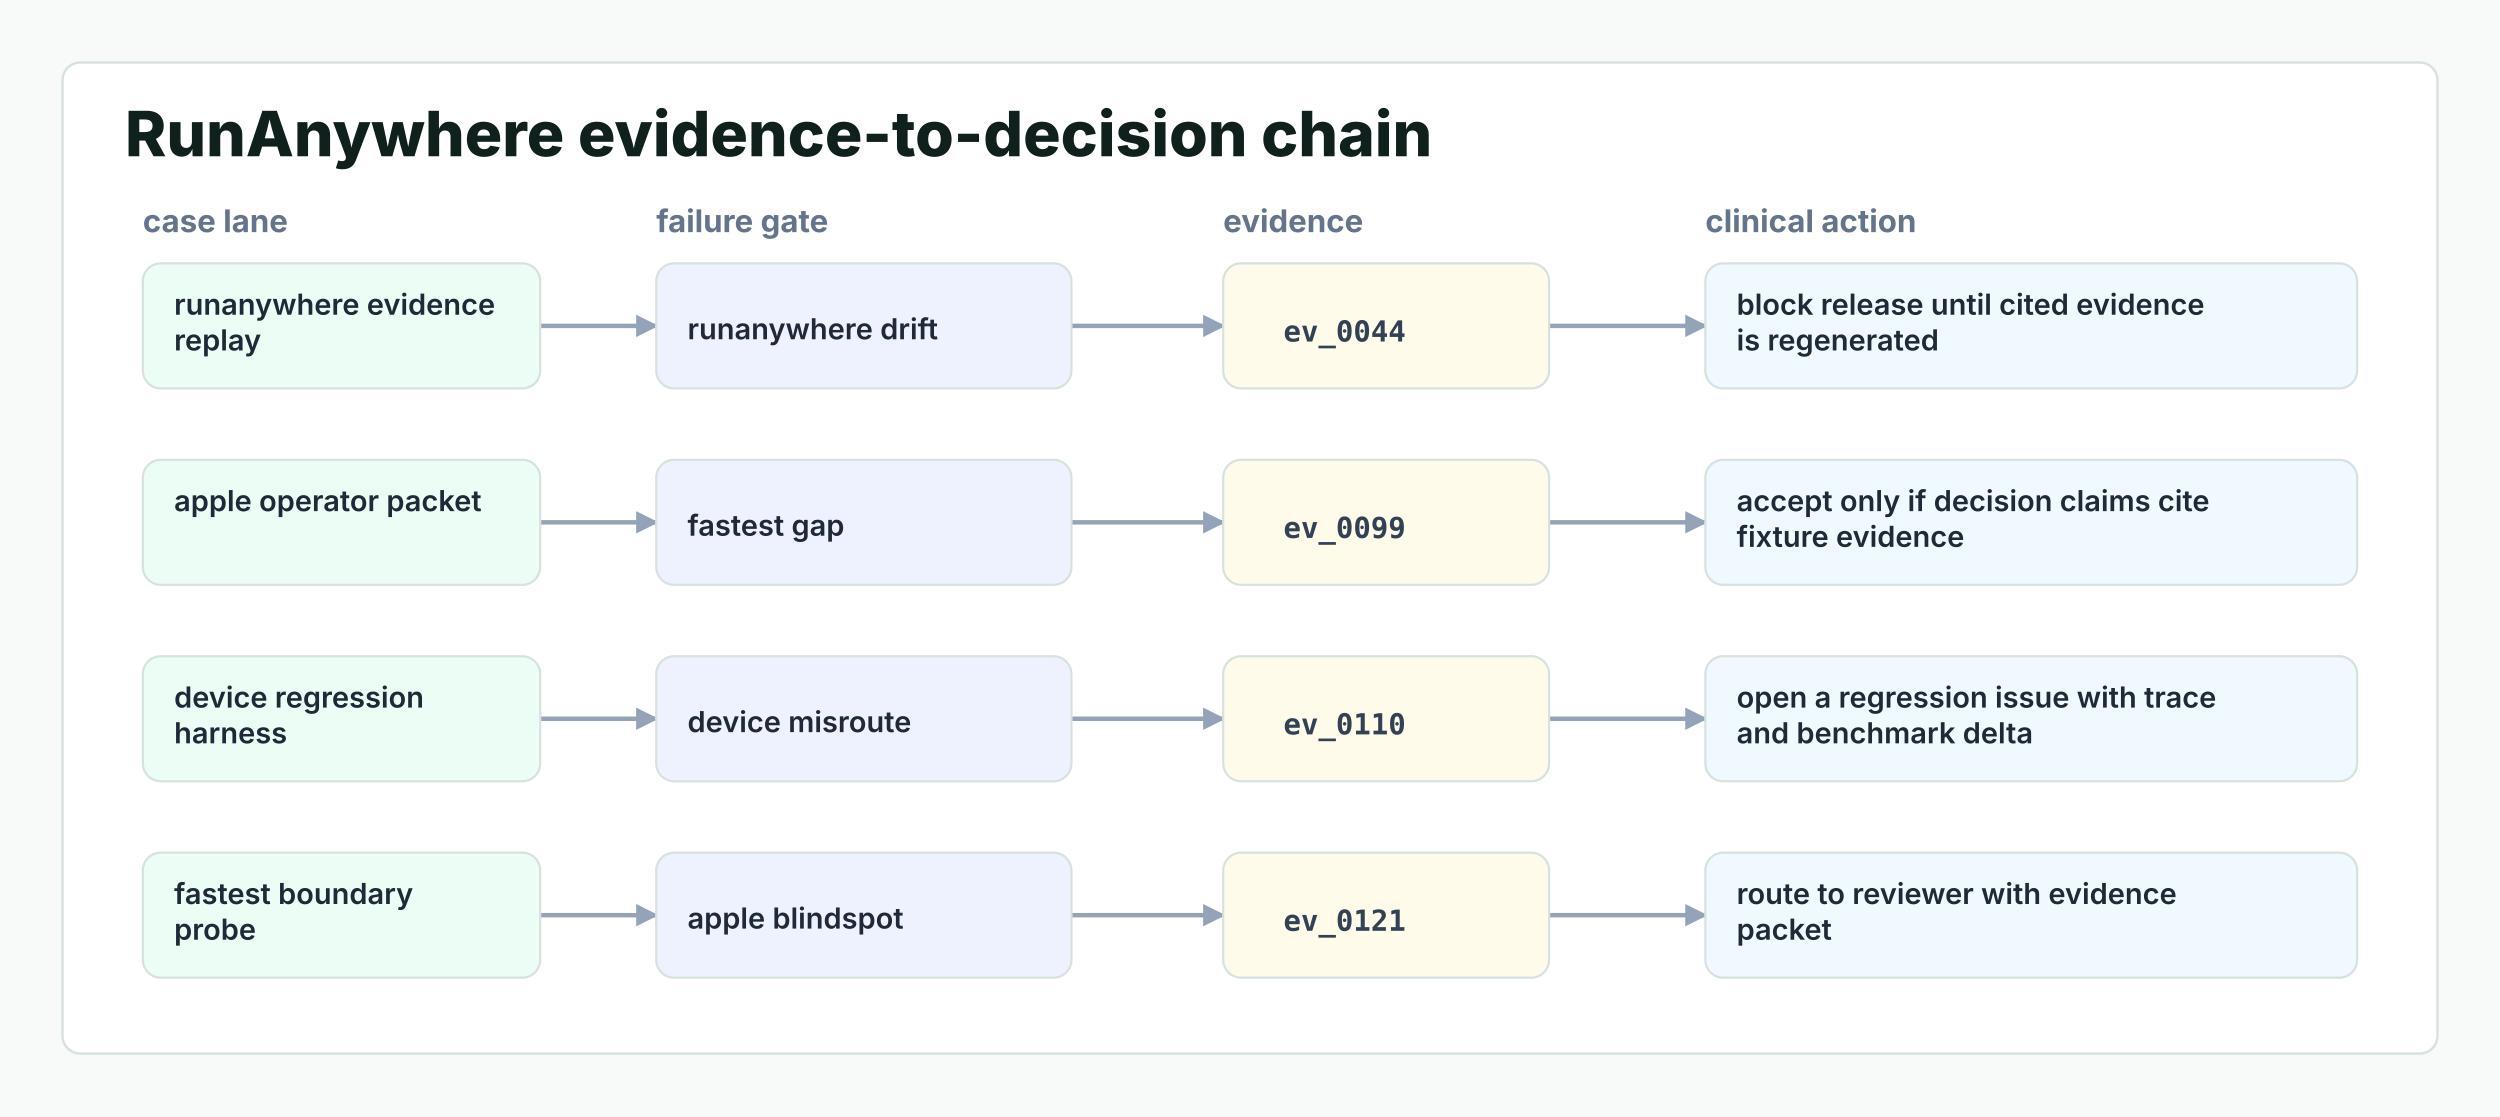
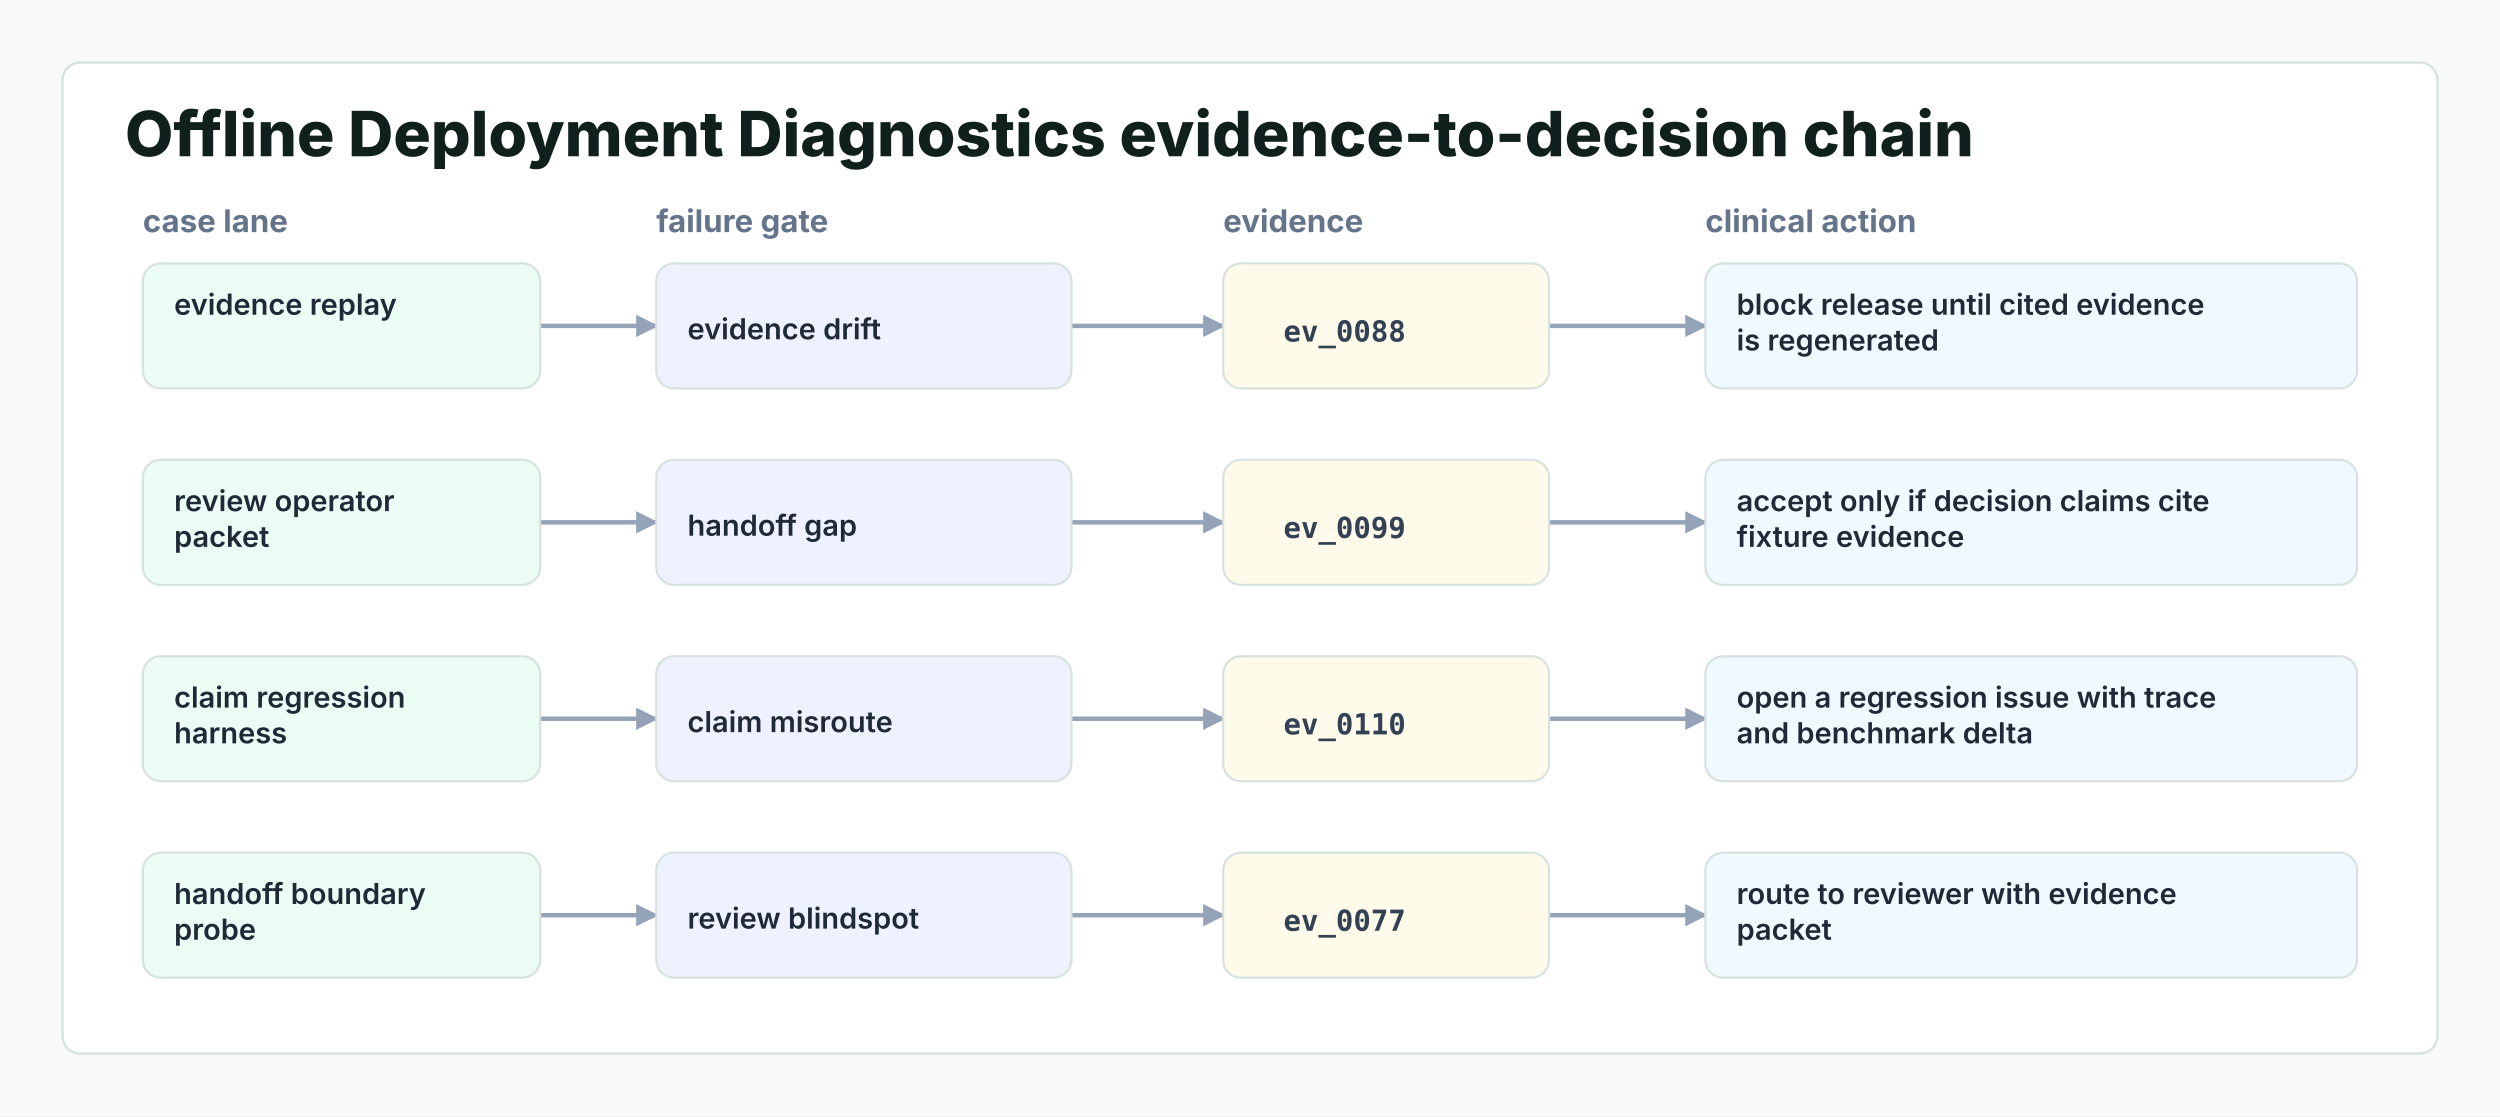
- <svg xmlns="http://www.w3.org/2000/svg" width="1120" height="500" viewBox="0 0 1120 500" role="img" aria-label="RunAnywhere evidence map">
+ <svg xmlns="http://www.w3.org/2000/svg" width="1120" height="500" viewBox="0 0 1120 500" role="img" aria-label="Offline Deployment Diagnostics evidence map">
  <defs>
    <style>
      .bg { fill:#f7faf9; }
      .panel { fill:#ffffff; stroke:#d7e2df; stroke-width:1.1; }
      .title { font:760 28px -apple-system,BlinkMacSystemFont,"Segoe UI",sans-serif; fill:#10201c; }
      .node { font:620 13px -apple-system,BlinkMacSystemFont,"Segoe UI",sans-serif; fill:#1f2937; }
      .head { font:700 14px -apple-system,BlinkMacSystemFont,"Segoe UI",sans-serif; fill:#64748b; }
      .mono { font:720 13px ui-monospace,SFMono-Regular,Menlo,monospace; fill:#334155; }
      .edge { stroke:#94a3b8; stroke-width:2; fill:none; marker-end:url(#arrow); }
      .lane { fill:#ecfdf5; stroke:#d7e2df; }
      .failure { fill:#eef2ff; stroke:#d7e2df; }
      .evidencebox { fill:#fffbeb; stroke:#d7e2df; }
      .actionbox { fill:#f0f9ff; stroke:#d7e2df; }
    </style>
    <marker id="arrow" viewBox="0 0 10 10" refX="9" refY="5" markerWidth="5" markerHeight="5" orient="auto-start-reverse">
      <path d="M 0 0 L 10 5 L 0 10 z" fill="#94a3b8" />
    </marker>
  </defs>
  <rect class="bg" width="1120" height="500" />
  <rect class="panel" x="28" y="28" width="1064" height="444" rx="8" />
-   <text x="56" y="70" class="title">RunAnywhere evidence-to-decision chain</text>
+   <text x="56" y="70" class="title">Offline Deployment Diagnostics evidence-to-decision chain</text>
  <text x="64" y="104" class="head">case lane</text>
  <text x="294" y="104" class="head">failure gate</text>
  <text x="548" y="104" class="head">evidence</text>
  <text x="764" y="104" class="head">clinical action</text>
  <path d="M242 146 L294 146" class="edge" />
  <path d="M480 146 L548 146" class="edge" />
  <path d="M694 146 L764 146" class="edge" />
  <path d="M242 234 L294 234" class="edge" />
  <path d="M480 234 L548 234" class="edge" />
  <path d="M694 234 L764 234" class="edge" />
  <path d="M242 322 L294 322" class="edge" />
  <path d="M480 322 L548 322" class="edge" />
  <path d="M694 322 L764 322" class="edge" />
  <path d="M242 410 L294 410" class="edge" />
  <path d="M480 410 L548 410" class="edge" />
  <path d="M694 410 L764 410" class="edge" />
  <rect class="lane" x="64" y="118" width="178" height="56" rx="8" />
  <text class="node" x="78" y="141">
-     <tspan x="78" dy="0">runanywhere evidence</tspan>
-     <tspan x="78" dy="16">replay</tspan>
+     <tspan x="78" dy="0">evidence replay</tspan>
  </text>
  <rect class="failure" x="294" y="118" width="186" height="56" rx="8" />
-   <text x="308" y="152" class="node">runanywhere drift</text>
+   <text x="308" y="152" class="node">evidence drift</text>
  <rect class="evidencebox" x="548" y="118" width="146" height="56" rx="8" />
-   <text x="575" y="153" class="mono">ev_0044</text>
+   <text x="575" y="153" class="mono">ev_0088</text>
  <rect class="actionbox" x="764" y="118" width="292" height="56" rx="8" />
  <text class="node" x="778" y="141">
    <tspan x="778" dy="0">block release until cited evidence</tspan>
    <tspan x="778" dy="16">is regenerated</tspan>
  </text>
  <rect class="lane" x="64" y="206" width="178" height="56" rx="8" />
  <text class="node" x="78" y="229">
-     <tspan x="78" dy="0">apple operator packet</tspan>
+     <tspan x="78" dy="0">review operator</tspan>
+     <tspan x="78" dy="16">packet</tspan>
  </text>
  <rect class="failure" x="294" y="206" width="186" height="56" rx="8" />
-   <text x="308" y="240" class="node">fastest gap</text>
+   <text x="308" y="240" class="node">handoff gap</text>
  <rect class="evidencebox" x="548" y="206" width="146" height="56" rx="8" />
  <text x="575" y="241" class="mono">ev_0099</text>
  <rect class="actionbox" x="764" y="206" width="292" height="56" rx="8" />
  <text class="node" x="778" y="229">
    <tspan x="778" dy="0">accept only if decision claims cite</tspan>
    <tspan x="778" dy="16">fixture evidence</tspan>
  </text>
  <rect class="lane" x="64" y="294" width="178" height="56" rx="8" />
  <text class="node" x="78" y="317">
-     <tspan x="78" dy="0">device regression</tspan>
+     <tspan x="78" dy="0">claim regression</tspan>
    <tspan x="78" dy="16">harness</tspan>
  </text>
  <rect class="failure" x="294" y="294" width="186" height="56" rx="8" />
-   <text x="308" y="328" class="node">device misroute</text>
+   <text x="308" y="328" class="node">claim misroute</text>
  <rect class="evidencebox" x="548" y="294" width="146" height="56" rx="8" />
  <text x="575" y="329" class="mono">ev_0110</text>
  <rect class="actionbox" x="764" y="294" width="292" height="56" rx="8" />
  <text class="node" x="778" y="317">
    <tspan x="778" dy="0">open a regression issue with trace</tspan>
    <tspan x="778" dy="16">and benchmark delta</tspan>
  </text>
  <rect class="lane" x="64" y="382" width="178" height="56" rx="8" />
  <text class="node" x="78" y="405">
-     <tspan x="78" dy="0">fastest boundary</tspan>
+     <tspan x="78" dy="0">handoff boundary</tspan>
    <tspan x="78" dy="16">probe</tspan>
  </text>
  <rect class="failure" x="294" y="382" width="186" height="56" rx="8" />
-   <text x="308" y="416" class="node">apple blindspot</text>
+   <text x="308" y="416" class="node">review blindspot</text>
  <rect class="evidencebox" x="548" y="382" width="146" height="56" rx="8" />
-   <text x="575" y="417" class="mono">ev_0121</text>
+   <text x="575" y="417" class="mono">ev_0077</text>
  <rect class="actionbox" x="764" y="382" width="292" height="56" rx="8" />
  <text class="node" x="778" y="405">
    <tspan x="778" dy="0">route to reviewer with evidence</tspan>
    <tspan x="778" dy="16">packet</tspan>
  </text>
</svg>
